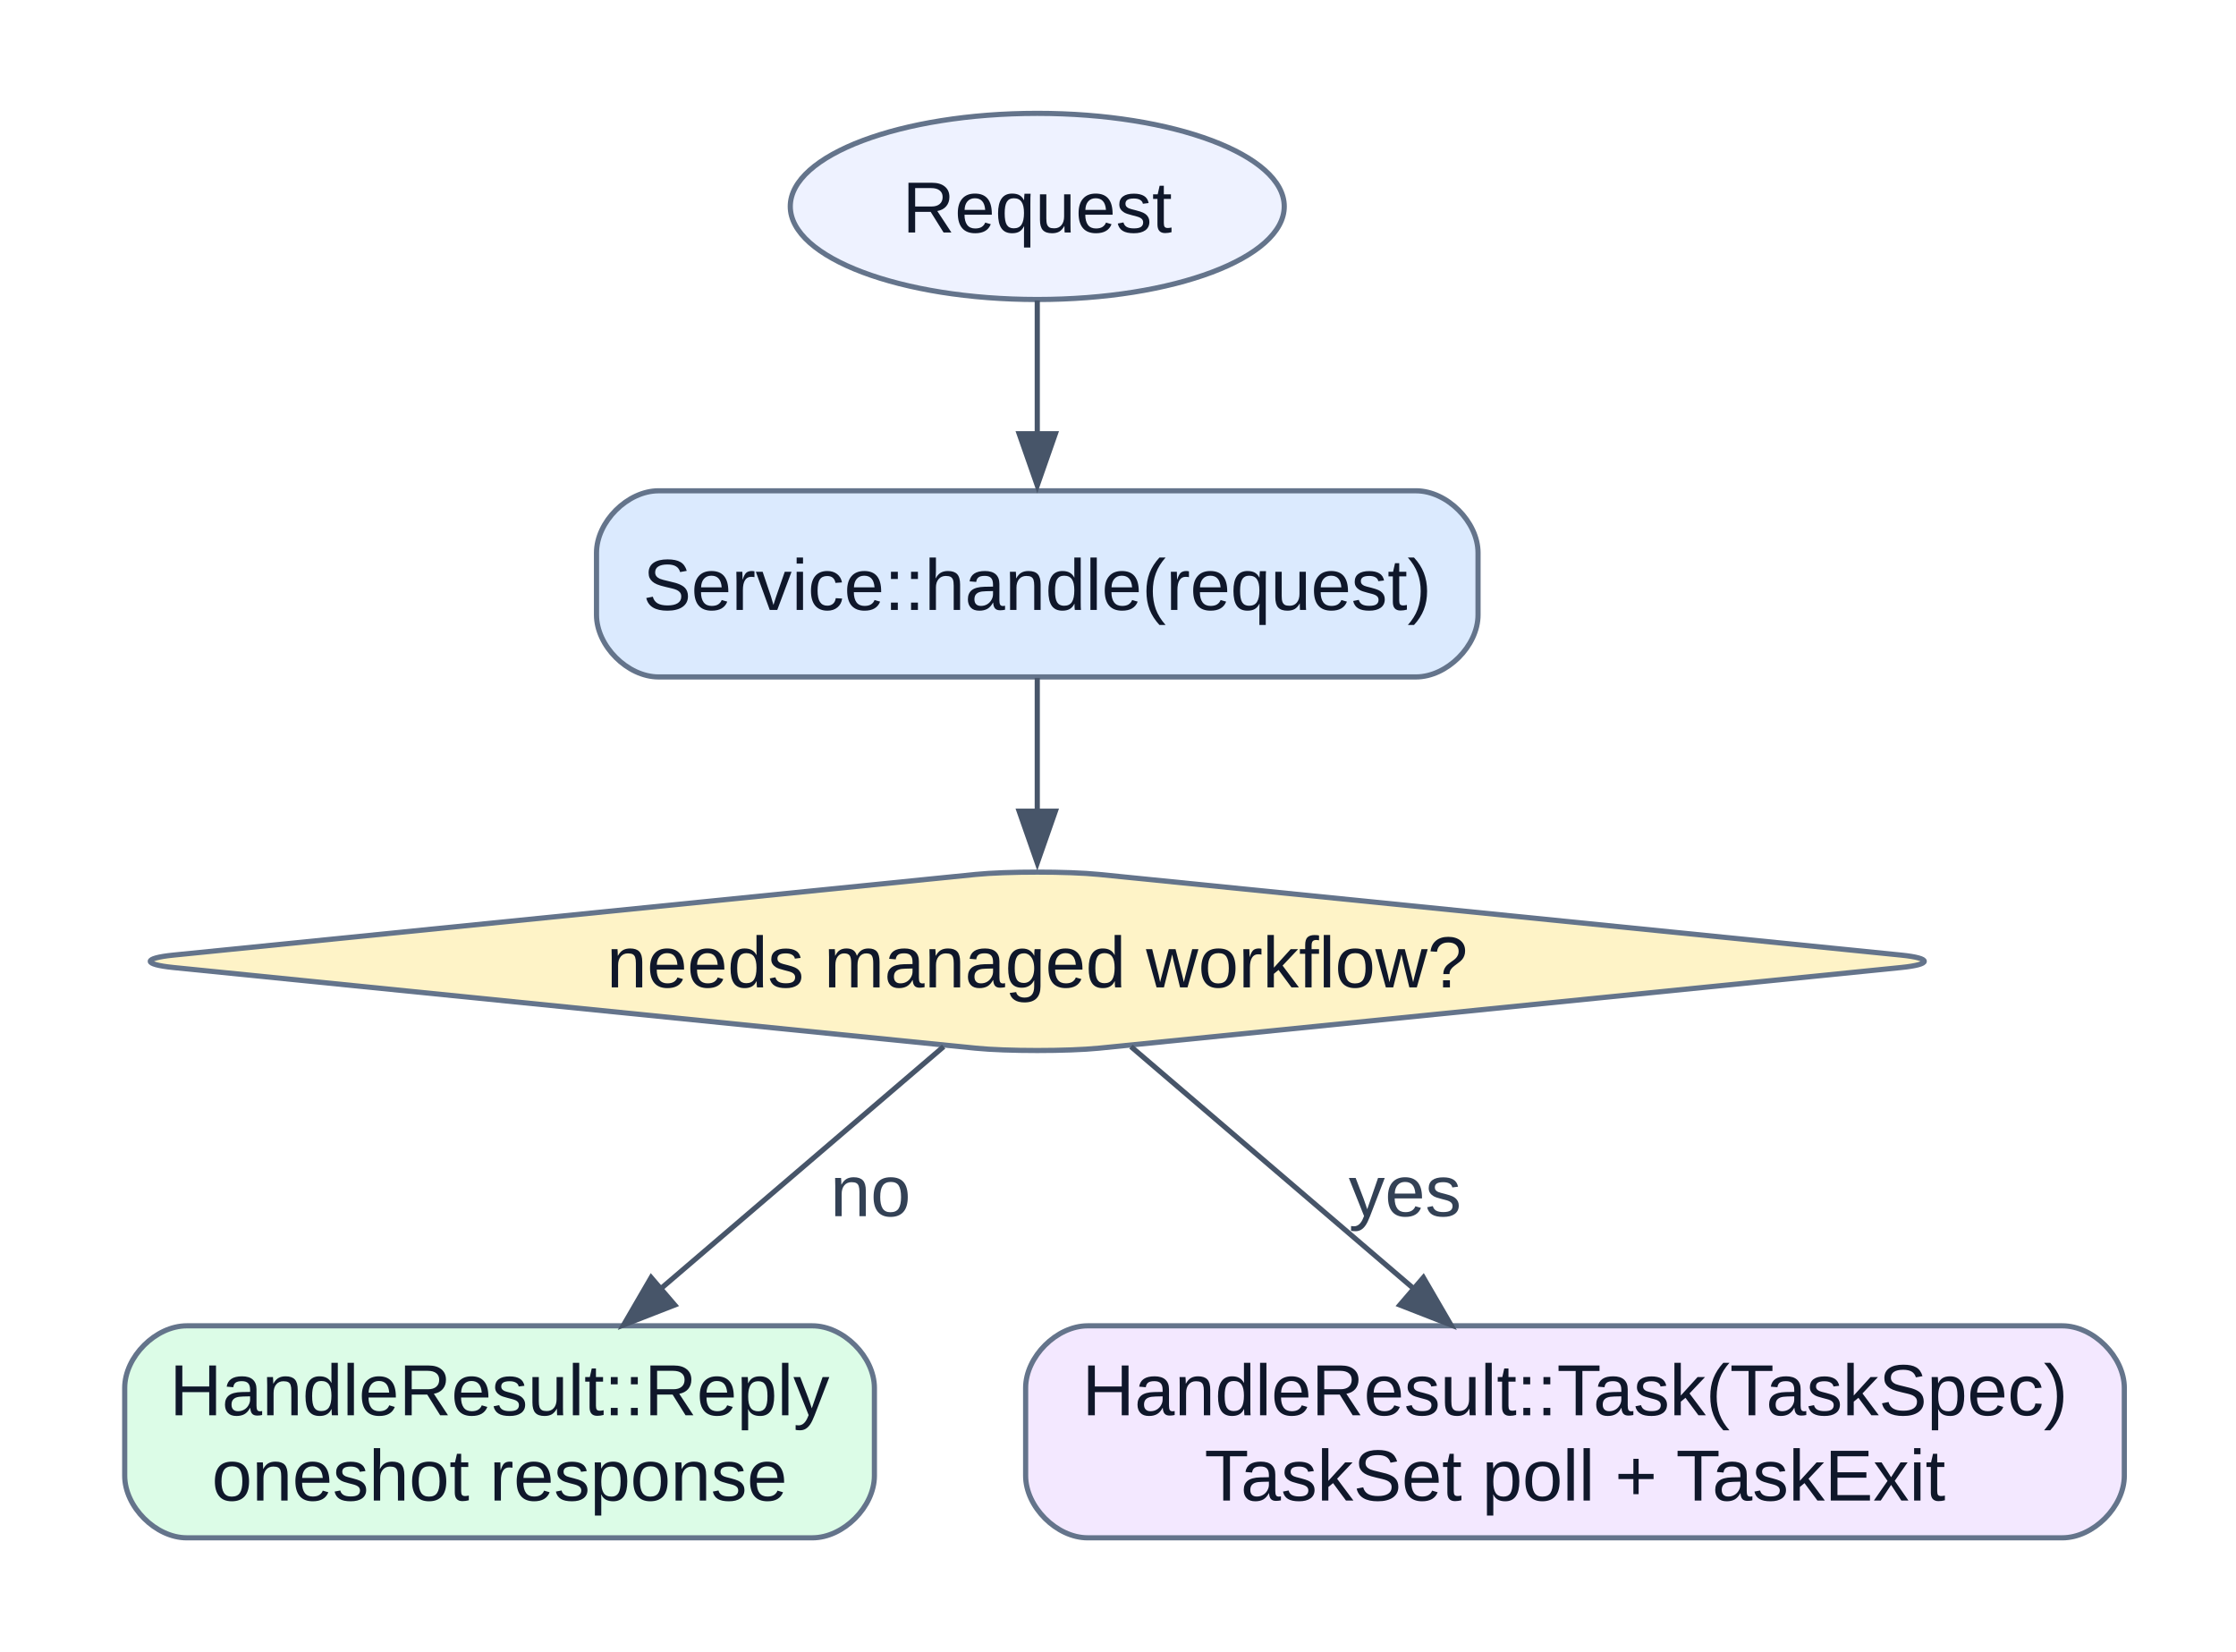
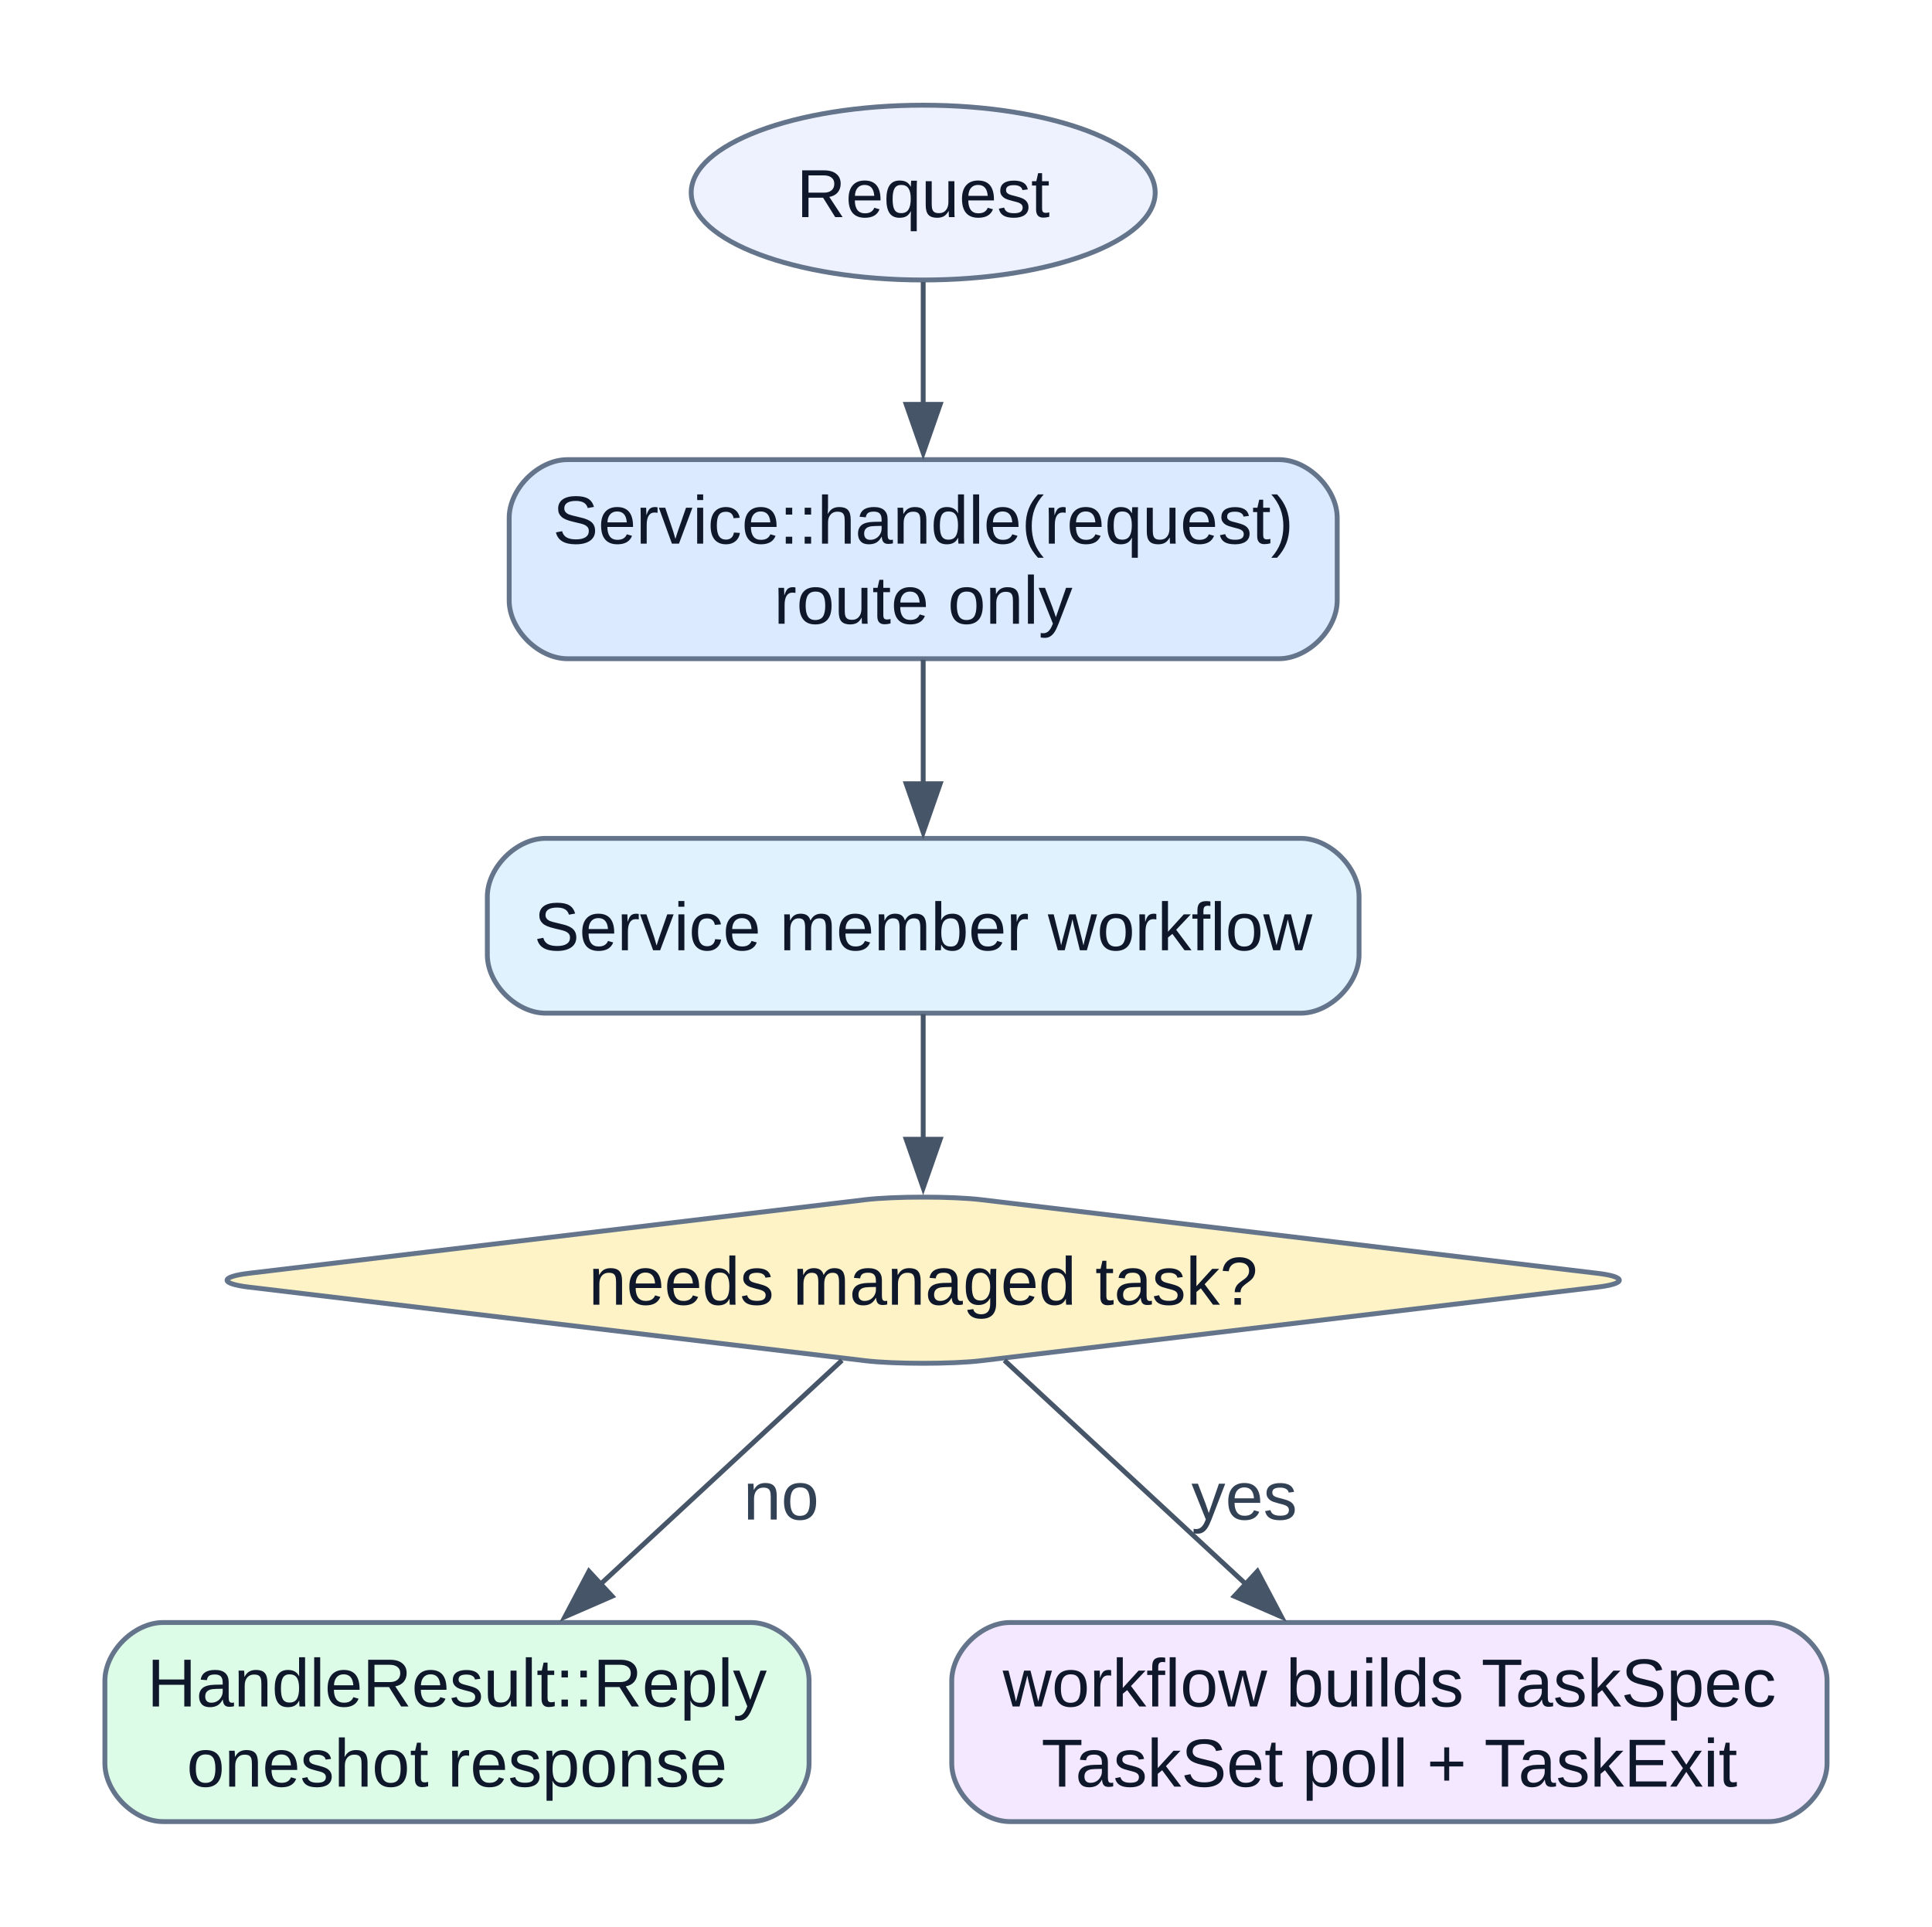
- <svg xmlns="http://www.w3.org/2000/svg" width="432pt" height="319pt" viewBox="0.00 0.00 432.47 318.70">
-   <g id="graph0" class="graph" transform="scale(1 1) rotate(0) translate(21.6 297.1)">
+ <svg xmlns="http://www.w3.org/2000/svg" width="398pt" height="397pt" viewBox="0.00 0.00 397.83 396.70">
+   <g id="graph0" class="graph" transform="scale(1 1) rotate(0) translate(21.6 375.1)">
    <g id="node1" class="node">
-       <ellipse fill="#eef2ff" stroke="#64748b" cx="179.02" cy="-257.5" rx="47.77" ry="18" />
-       <text text-anchor="middle" x="179.02" y="-252.45" font-family="Arial" font-size="14.00" fill="#0f172a">Request</text>
+       <ellipse fill="#eef2ff" stroke="#64748b" cx="168.5" cy="-335.5" rx="47.77" ry="18" />
+       <text text-anchor="middle" x="168.5" y="-330.45" font-family="Arial" font-size="14.00" fill="#0f172a">Request</text>
    </g>
    <g id="node2" class="node">
-       <path fill="#dbeafe" stroke="#64748b" d="M252.27,-202.5C252.27,-202.5 105.77,-202.5 105.77,-202.5 99.77,-202.5 93.77,-196.5 93.77,-190.5 93.77,-190.5 93.77,-178.5 93.77,-178.5 93.77,-172.5 99.77,-166.5 105.77,-166.5 105.77,-166.5 252.27,-166.5 252.27,-166.5 258.27,-166.5 264.27,-172.5 264.27,-178.5 264.27,-178.5 264.27,-190.5 264.27,-190.5 264.27,-196.5 258.27,-202.5 252.27,-202.5" />
-       <text text-anchor="middle" x="179.02" y="-179.45" font-family="Arial" font-size="14.00" fill="#0f172a">Service::handle(request)</text>
+       <path fill="#dbeafe" stroke="#64748b" d="M241.75,-280.5C241.75,-280.5 95.25,-280.5 95.25,-280.5 89.25,-280.5 83.25,-274.5 83.25,-268.5 83.25,-268.5 83.25,-251.5 83.25,-251.5 83.25,-245.5 89.25,-239.5 95.25,-239.5 95.25,-239.5 241.75,-239.5 241.75,-239.5 247.75,-239.5 253.75,-245.5 253.75,-251.5 253.75,-251.5 253.75,-268.5 253.75,-268.5 253.75,-274.5 247.75,-280.5 241.75,-280.5" />
+       <text text-anchor="middle" x="168.5" y="-263.2" font-family="Arial" font-size="14.00" fill="#0f172a">Service::handle(request)</text>
+       <text text-anchor="middle" x="168.5" y="-246.7" font-family="Arial" font-size="14.00" fill="#0f172a">route only</text>
    </g>
    <g id="edge1" class="edge">
-       <path fill="none" stroke="#475569" d="M179.02,-239.31C179.02,-231.55 179.02,-222.18 179.02,-213.45" />
-       <polygon fill="#475569" stroke="#475569" points="182.52,-213.53 179.02,-203.53 175.52,-213.53 182.52,-213.53" />
+       <path fill="none" stroke="#475569" d="M168.5,-317.08C168.5,-309.53 168.5,-300.44 168.5,-291.81" />
+       <polygon fill="#475569" stroke="#475569" points="172,-291.89 168.5,-281.89 165,-291.89 172,-291.89" />
    </g>
    <g id="node3" class="node">
-       <path fill="#fef3c7" stroke="#64748b" d="M167.08,-128.3C167.08,-128.3 11.94,-112.7 11.94,-112.7 5.97,-112.1 5.97,-110.9 11.94,-110.3 11.94,-110.3 167.08,-94.7 167.08,-94.7 173.05,-94.1 184.99,-94.1 190.96,-94.7 190.96,-94.7 346.1,-110.3 346.1,-110.3 352.07,-110.9 352.07,-112.1 346.1,-112.7 346.1,-112.7 190.96,-128.3 190.96,-128.3 184.99,-128.9 173.05,-128.9 167.08,-128.3" />
-       <text text-anchor="middle" x="179.02" y="-106.45" font-family="Arial" font-size="14.00" fill="#0f172a">needs managed workflow?</text>
+       <path fill="#e0f2fe" stroke="#64748b" d="M246.25,-202.5C246.25,-202.5 90.75,-202.5 90.75,-202.5 84.75,-202.5 78.75,-196.5 78.75,-190.5 78.75,-190.5 78.75,-178.5 78.75,-178.5 78.75,-172.5 84.75,-166.5 90.75,-166.5 90.75,-166.5 246.25,-166.5 246.25,-166.5 252.25,-166.5 258.25,-172.5 258.25,-178.5 258.25,-178.5 258.25,-190.5 258.25,-190.5 258.25,-196.5 252.25,-202.5 246.25,-202.5" />
+       <text text-anchor="middle" x="168.5" y="-179.45" font-family="Arial" font-size="14.00" fill="#0f172a">Service member workflow</text>
    </g>
    <g id="edge2" class="edge">
-       <path fill="none" stroke="#475569" d="M179.02,-166.31C179.02,-158.55 179.02,-149.18 179.02,-140.45" />
-       <polygon fill="#475569" stroke="#475569" points="182.52,-140.53 179.02,-130.53 175.52,-140.53 182.52,-140.53" />
+       <path fill="none" stroke="#475569" d="M168.5,-239.3C168.5,-231.38 168.5,-222.1 168.5,-213.49" />
+       <polygon fill="#475569" stroke="#475569" points="172,-213.75 168.5,-203.75 165,-213.75 172,-213.75" />
    </g>
    <g id="node4" class="node">
-       <path fill="#dcfce7" stroke="#64748b" d="M135.52,-41C135.52,-41 14.52,-41 14.52,-41 8.52,-41 2.52,-35 2.52,-29 2.52,-29 2.52,-12 2.52,-12 2.52,-6 8.52,0 14.52,0 14.52,0 135.52,0 135.52,0 141.52,0 147.52,-6 147.52,-12 147.52,-12 147.52,-29 147.52,-29 147.52,-35 141.52,-41 135.52,-41" />
-       <text text-anchor="middle" x="75.02" y="-23.7" font-family="Arial" font-size="14.00" fill="#0f172a">HandleResult::Reply</text>
-       <text text-anchor="middle" x="75.02" y="-7.2" font-family="Arial" font-size="14.00" fill="#0f172a">oneshot response</text>
+       <path fill="#fef3c7" stroke="#64748b" d="M156.58,-128.08C156.58,-128.08 29.62,-112.92 29.62,-112.92 23.66,-112.21 23.66,-110.79 29.62,-110.08 29.62,-110.08 156.58,-94.92 156.58,-94.92 162.54,-94.21 174.46,-94.21 180.42,-94.92 180.42,-94.92 307.38,-110.08 307.38,-110.08 313.34,-110.79 313.34,-112.21 307.38,-112.92 307.38,-112.92 180.42,-128.08 180.42,-128.08 174.46,-128.79 162.54,-128.79 156.58,-128.08" />
+       <text text-anchor="middle" x="168.5" y="-106.45" font-family="Arial" font-size="14.00" fill="#0f172a">needs managed task?</text>
    </g>
    <g id="edge3" class="edge">
-       <path fill="none" stroke="#475569" d="M160.91,-95C145.77,-82.04 123.84,-63.28 105.93,-47.95" />
-       <polygon fill="#475569" stroke="#475569" points="108.9,-45.03 99.02,-41.18 104.34,-50.34 108.9,-45.03" />
-       <text text-anchor="middle" x="146.77" y="-62.2" font-family="Arial" font-size="14.00" fill="#334155"> no</text>
+       <path fill="none" stroke="#475569" d="M168.5,-166.31C168.5,-158.55 168.5,-149.18 168.5,-140.45" />
+       <polygon fill="#475569" stroke="#475569" points="172,-140.53 168.5,-130.53 165,-140.53 172,-140.53" />
    </g>
    <g id="node5" class="node">
-       <path fill="#f3e8ff" stroke="#64748b" d="M377.27,-41C377.27,-41 188.77,-41 188.77,-41 182.77,-41 176.77,-35 176.77,-29 176.77,-29 176.77,-12 176.77,-12 176.77,-6 182.77,0 188.77,0 188.77,0 377.27,0 377.27,0 383.27,0 389.27,-6 389.27,-12 389.27,-12 389.27,-29 389.27,-29 389.27,-35 383.27,-41 377.27,-41" />
-       <text text-anchor="middle" x="283.02" y="-23.7" font-family="Arial" font-size="14.00" fill="#0f172a">HandleResult::Task(TaskSpec)</text>
-       <text text-anchor="middle" x="283.02" y="-7.2" font-family="Arial" font-size="14.00" fill="#0f172a">TaskSet poll + TaskExit</text>
+       <path fill="#dcfce7" stroke="#64748b" d="M133,-41C133,-41 12,-41 12,-41 6,-41 0,-35 0,-29 0,-29 0,-12 0,-12 0,-6 6,0 12,0 12,0 133,0 133,0 139,0 145,-6 145,-12 145,-12 145,-29 145,-29 145,-35 139,-41 133,-41" />
+       <text text-anchor="middle" x="72.5" y="-23.7" font-family="Arial" font-size="14.00" fill="#0f172a">HandleResult::Reply</text>
+       <text text-anchor="middle" x="72.5" y="-7.2" font-family="Arial" font-size="14.00" fill="#0f172a">oneshot response</text>
    </g>
    <g id="edge4" class="edge">
-       <path fill="none" stroke="#475569" d="M197.14,-95C212.28,-82.04 234.21,-63.28 252.11,-47.95" />
-       <polygon fill="#475569" stroke="#475569" points="253.7,-50.34 259.02,-41.18 249.15,-45.03 253.7,-50.34" />
-       <text text-anchor="middle" x="250.15" y="-62.2" font-family="Arial" font-size="14.00" fill="#334155"> yes</text>
+       <path fill="none" stroke="#475569" d="M151.78,-95C137.93,-82.16 117.93,-63.61 101.48,-48.36" />
+       <polygon fill="#475569" stroke="#475569" points="104.44,-46.41 94.73,-42.18 99.68,-51.55 104.44,-46.41" />
+       <text text-anchor="middle" x="139.25" y="-62.2" font-family="Arial" font-size="14.00" fill="#334155"> no</text>
+     </g>
+     <g id="node6" class="node">
+       <path fill="#f3e8ff" stroke="#64748b" d="M342.62,-41C342.62,-41 186.38,-41 186.38,-41 180.38,-41 174.38,-35 174.38,-29 174.38,-29 174.38,-12 174.38,-12 174.38,-6 180.38,0 186.38,0 186.38,0 342.62,0 342.62,0 348.62,0 354.62,-6 354.62,-12 354.62,-12 354.62,-29 354.62,-29 354.62,-35 348.62,-41 342.62,-41" />
+       <text text-anchor="middle" x="264.5" y="-23.7" font-family="Arial" font-size="14.00" fill="#0f172a">workflow builds TaskSpec</text>
+       <text text-anchor="middle" x="264.5" y="-7.2" font-family="Arial" font-size="14.00" fill="#0f172a">TaskSet poll + TaskExit</text>
+     </g>
+     <g id="edge5" class="edge">
+       <path fill="none" stroke="#475569" d="M185.22,-95C199.07,-82.16 219.07,-63.61 235.52,-48.36" />
+       <polygon fill="#475569" stroke="#475569" points="237.32,-51.55 242.27,-42.18 232.56,-46.41 237.32,-51.55" />
+       <text text-anchor="middle" x="234.62" y="-62.2" font-family="Arial" font-size="14.00" fill="#334155"> yes</text>
    </g>
  </g>
</svg>
